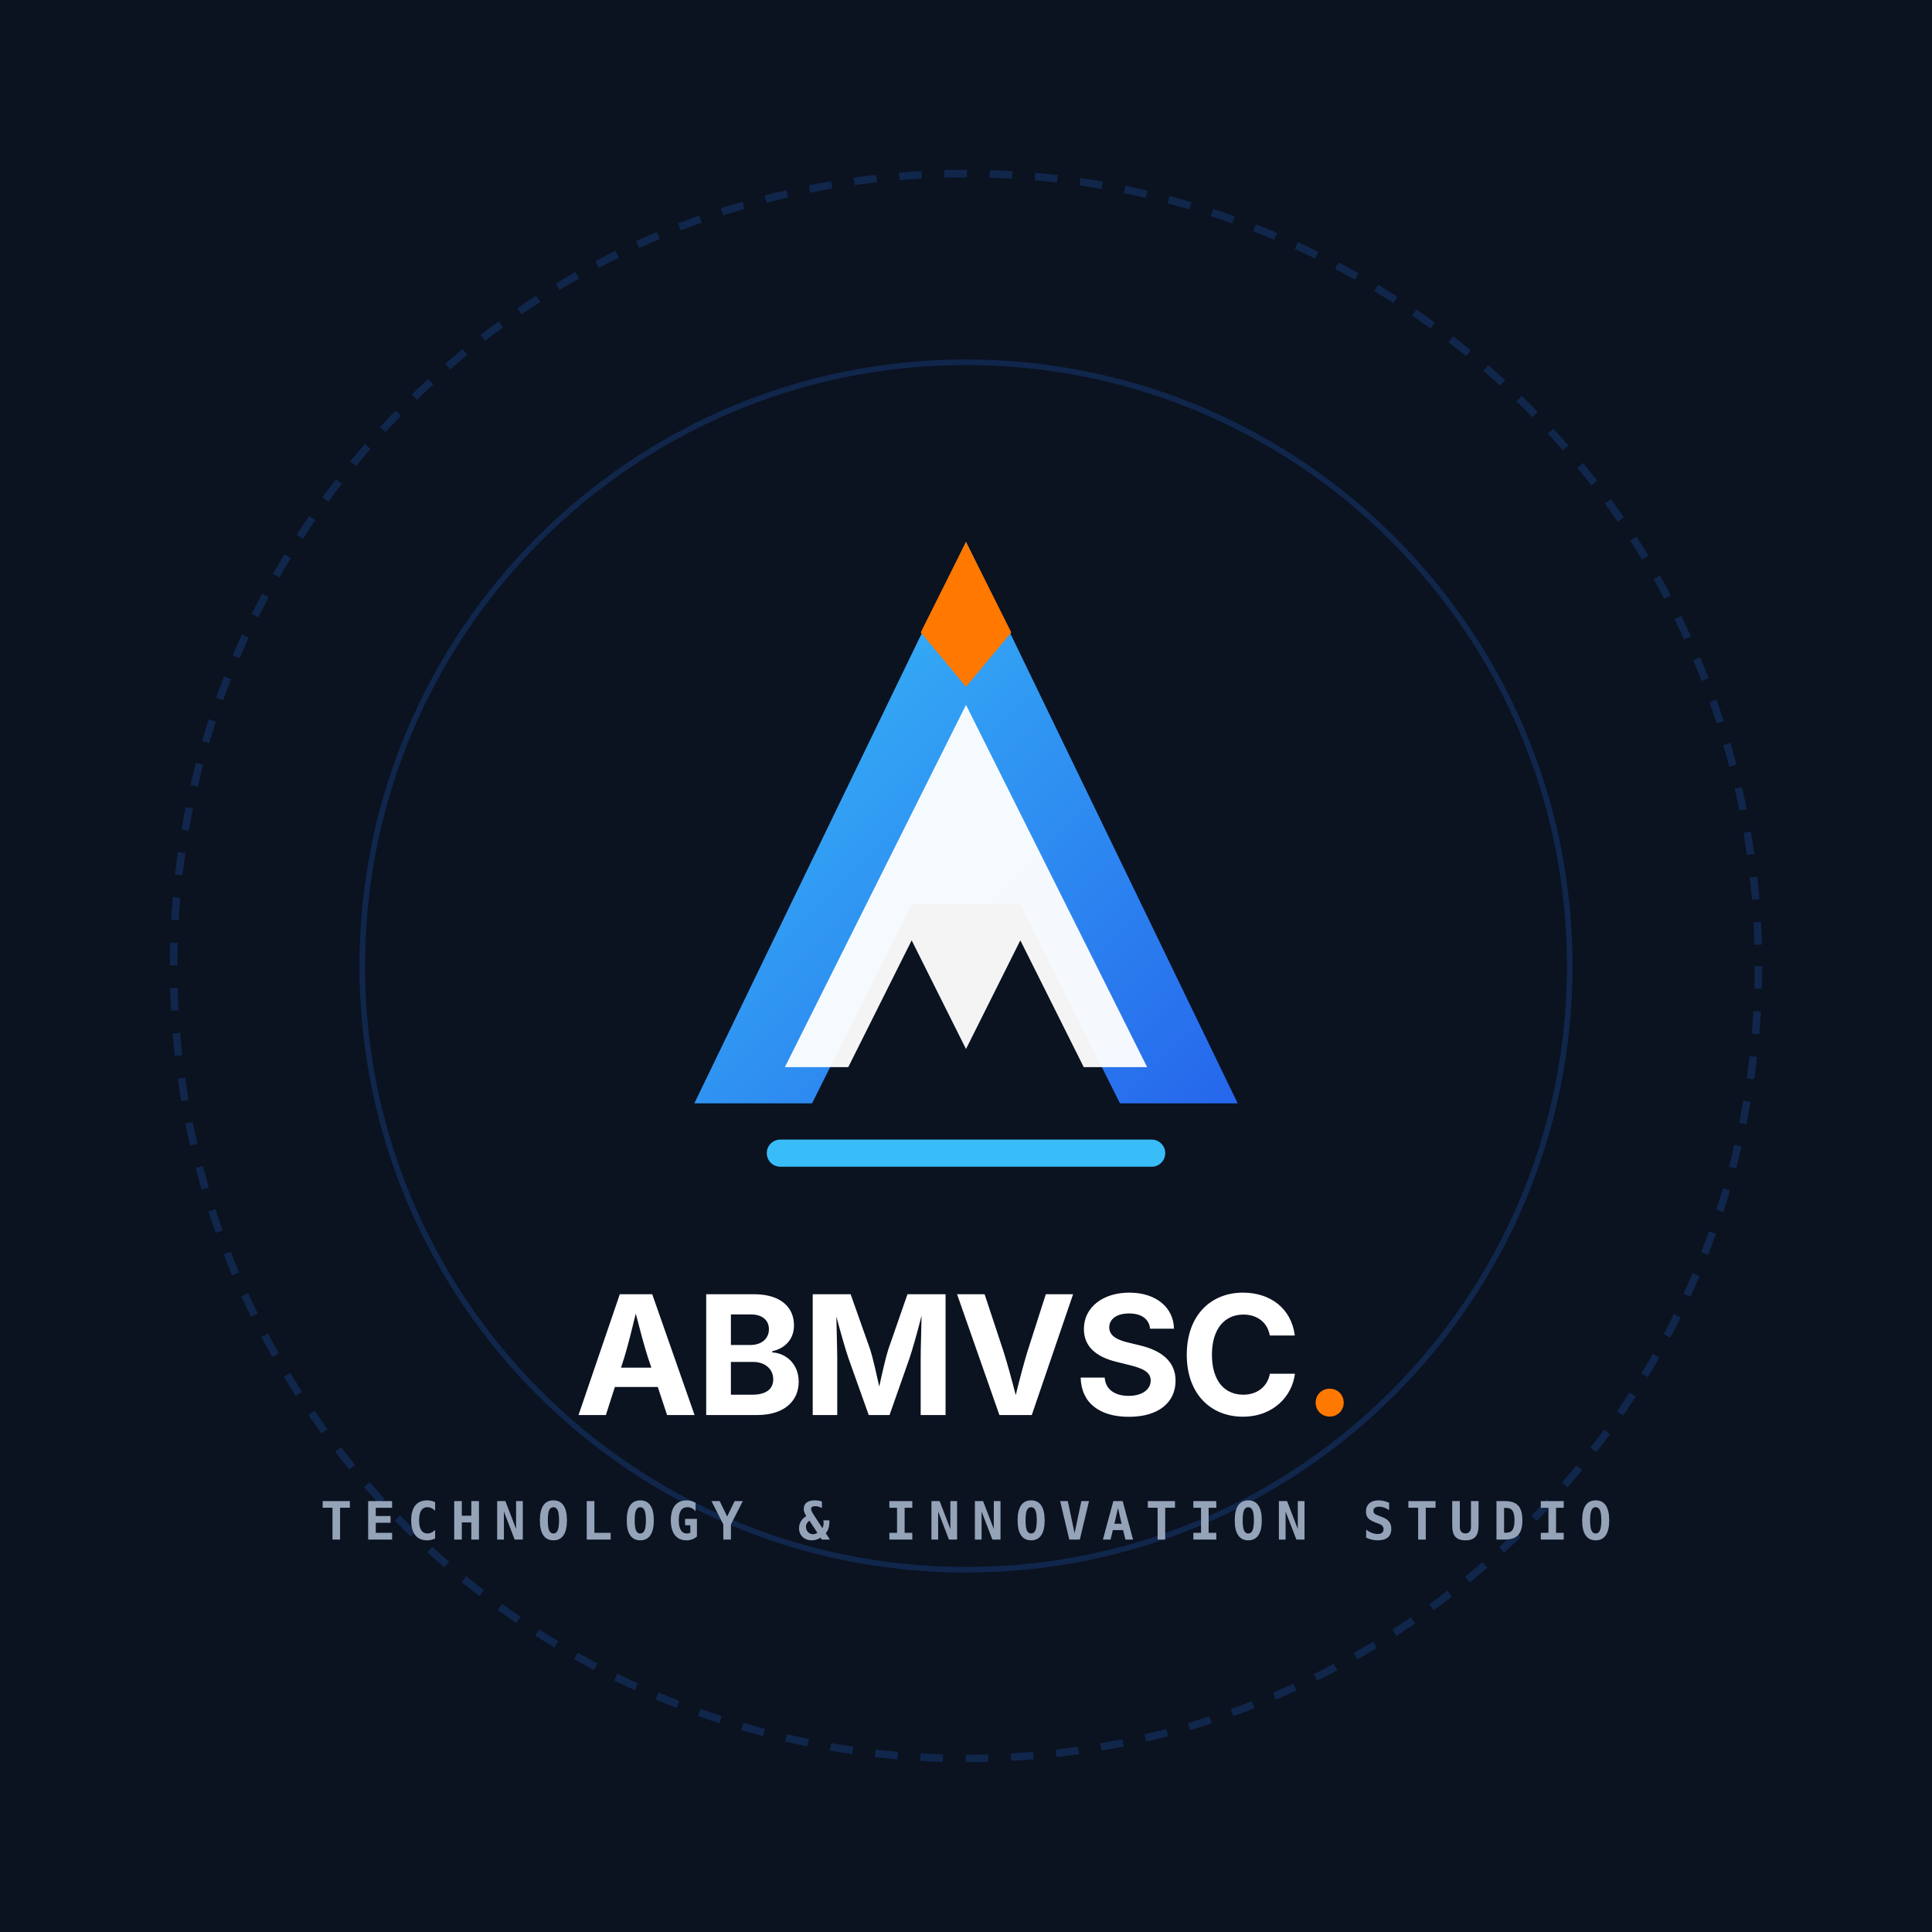
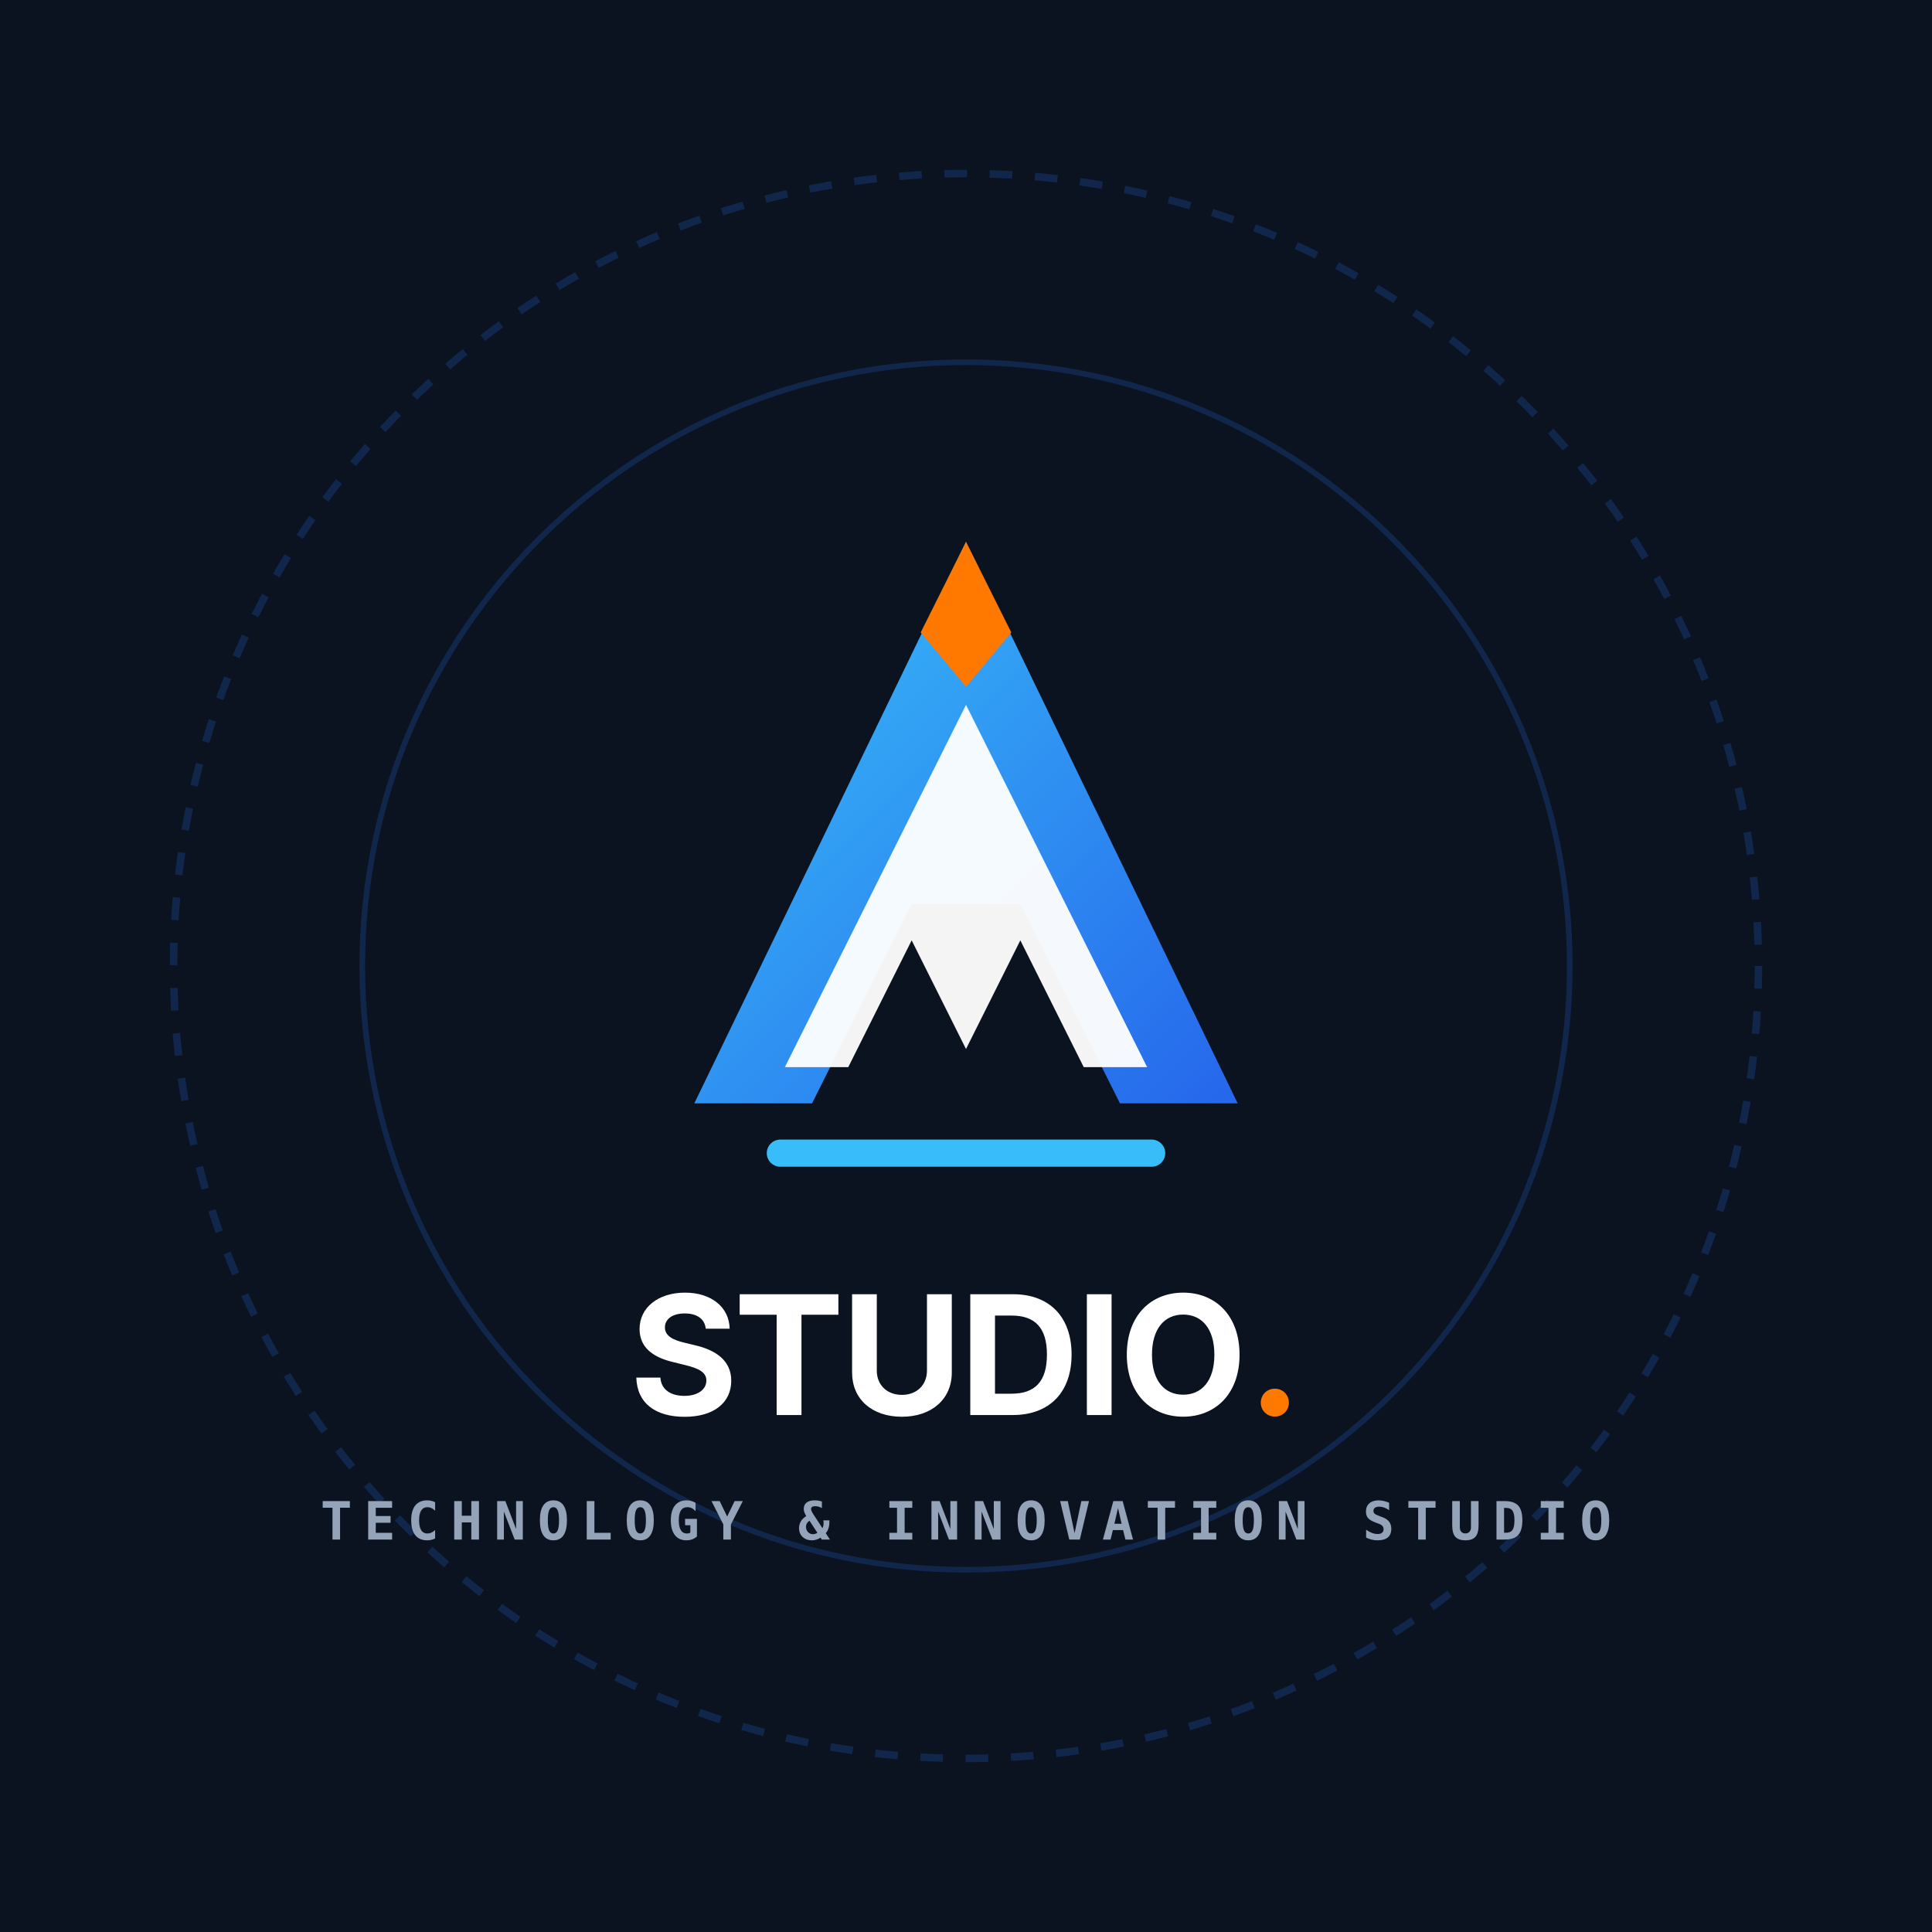
<svg xmlns="http://www.w3.org/2000/svg" viewBox="0 0 512 512" fill="none" width="100%" height="100%">
  <rect width="512" height="512" fill="#0B1220" />
  <circle cx="256" cy="256" r="210" stroke="#10264B" stroke-width="2" stroke-dasharray="6 6" />
  <circle cx="256" cy="256" r="160" stroke="#10264B" stroke-width="1.5" />
  <g transform="translate(136, 110) scale(2.4)">
    <defs>
      <linearGradient id="avGradBlue" x1="20" y1="20" x2="80" y2="80" gradientUnits="userSpaceOnUse">
        <stop offset="0%" stop-color="#38BDF8" />
        <stop offset="100%" stop-color="#2563EB" />
      </linearGradient>
    </defs>
    <path d="M50 14 L20 76 L33 76 L44 54 L56 54 L67 76 L80 76 L50 14 Z M50 36 L43 50 L57 50 Z" fill="url(#avGradBlue)" />
    <path d="M44 58 L50 70 L56 58 L63 72 L70 72 L50 32 L30 72 L37 72 Z" fill="#FFFFFF" opacity="0.95" />
    <polygon points="50,14 55,24 50,30 45,24" fill="#FF7900" />
    <rect x="28" y="80" width="44" height="3" rx="1.5" fill="#38BDF8" />
  </g>
-   <text x="256" y="375" font-family="'Space Grotesk', -apple-system, sans-serif" font-size="44" font-weight="700" letter-spacing="-0.02em" fill="#FFFFFF" text-anchor="middle">ABMVSC<tspan fill="#FF7900">.</tspan>
+   <text x="256" y="375" font-family="'Space Grotesk', -apple-system, sans-serif" font-size="44" font-weight="700" letter-spacing="-0.02em" fill="#FFFFFF" text-anchor="middle">STUDIO<tspan fill="#FF7900">.</tspan>
  </text>
  <text x="256" y="408" font-family="'IBM Plex Mono', monospace" font-size="14" font-weight="600" letter-spacing="0.22em" fill="#94A3B8" text-anchor="middle">TECHNOLOGY &amp; INNOVATION STUDIO</text>
</svg>
